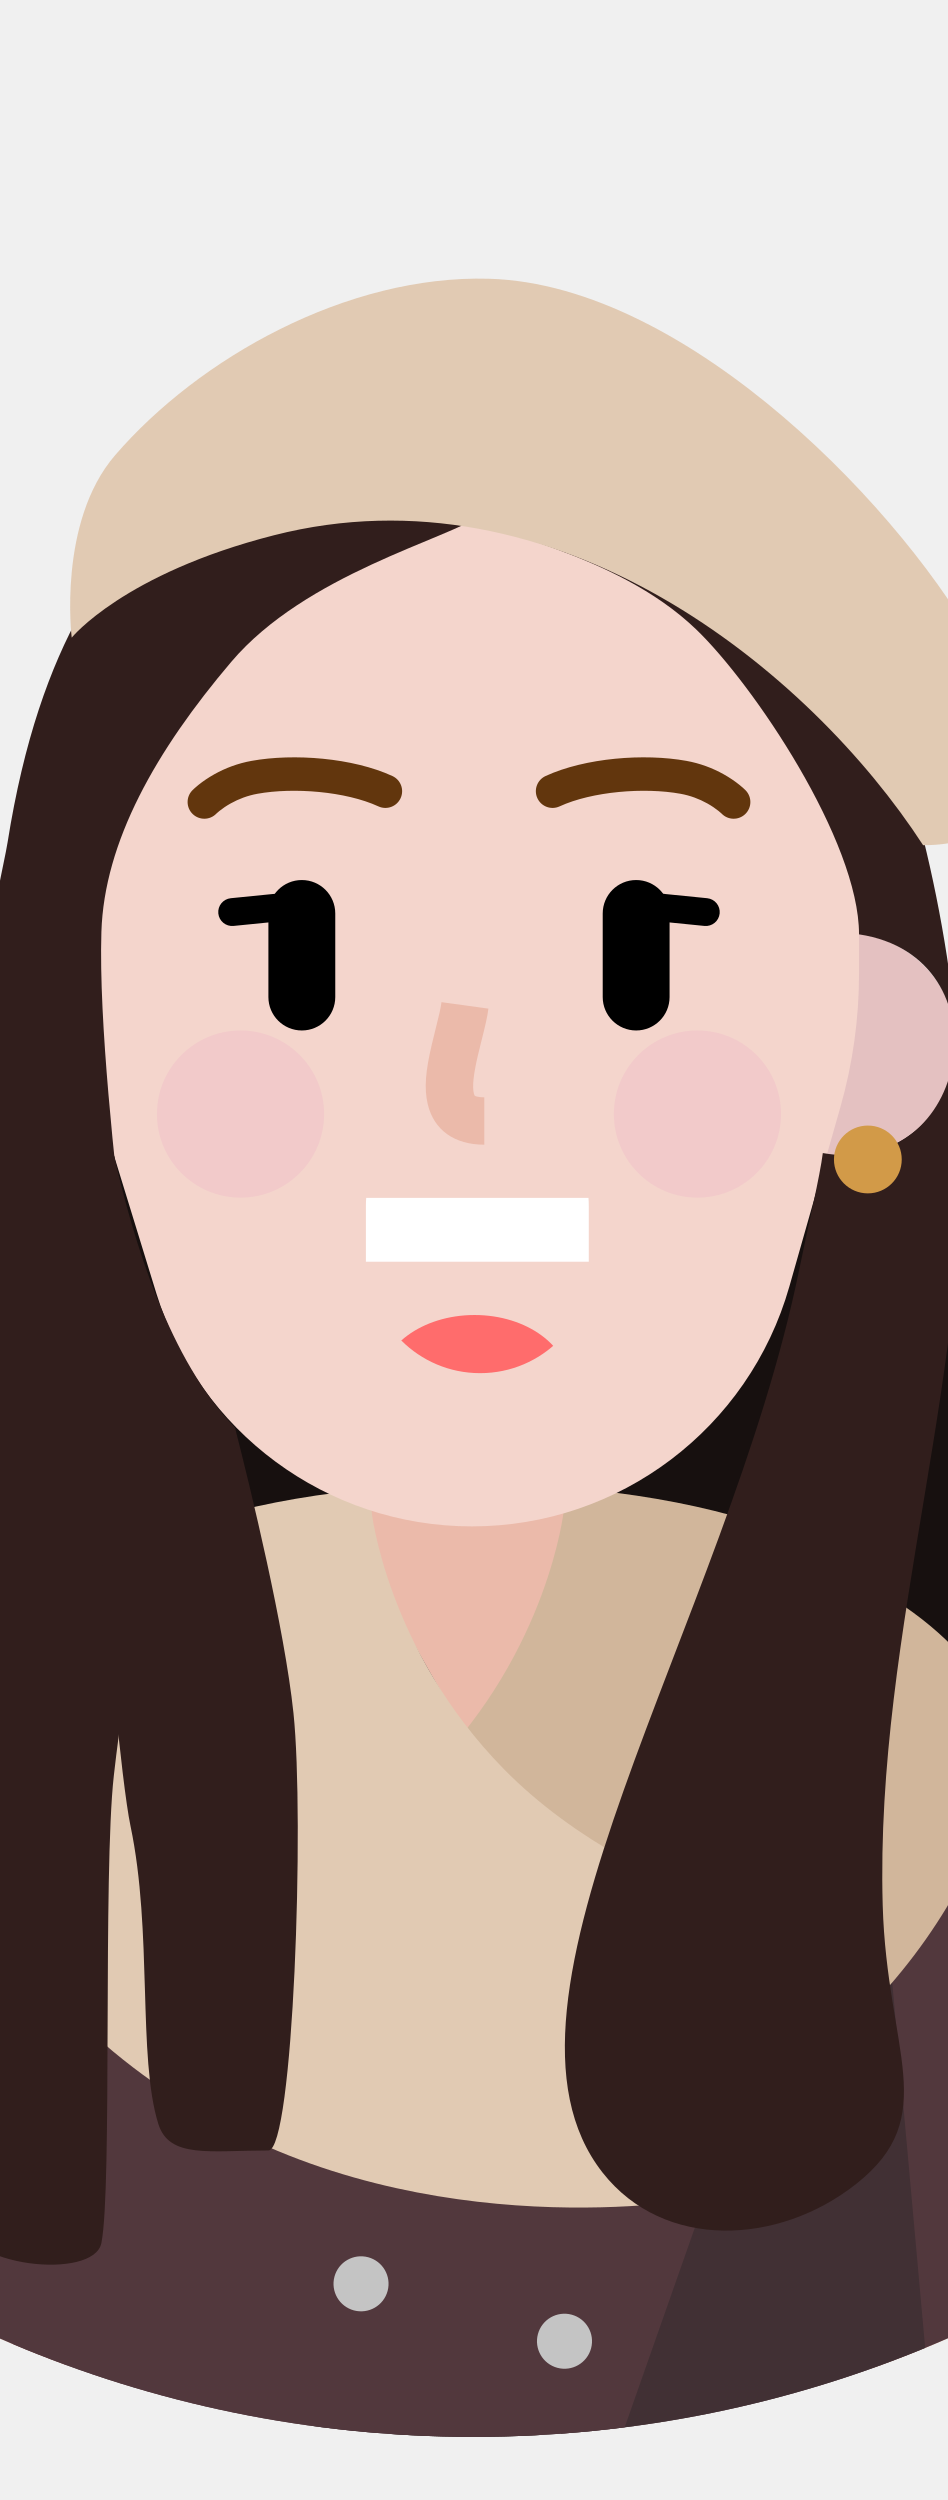
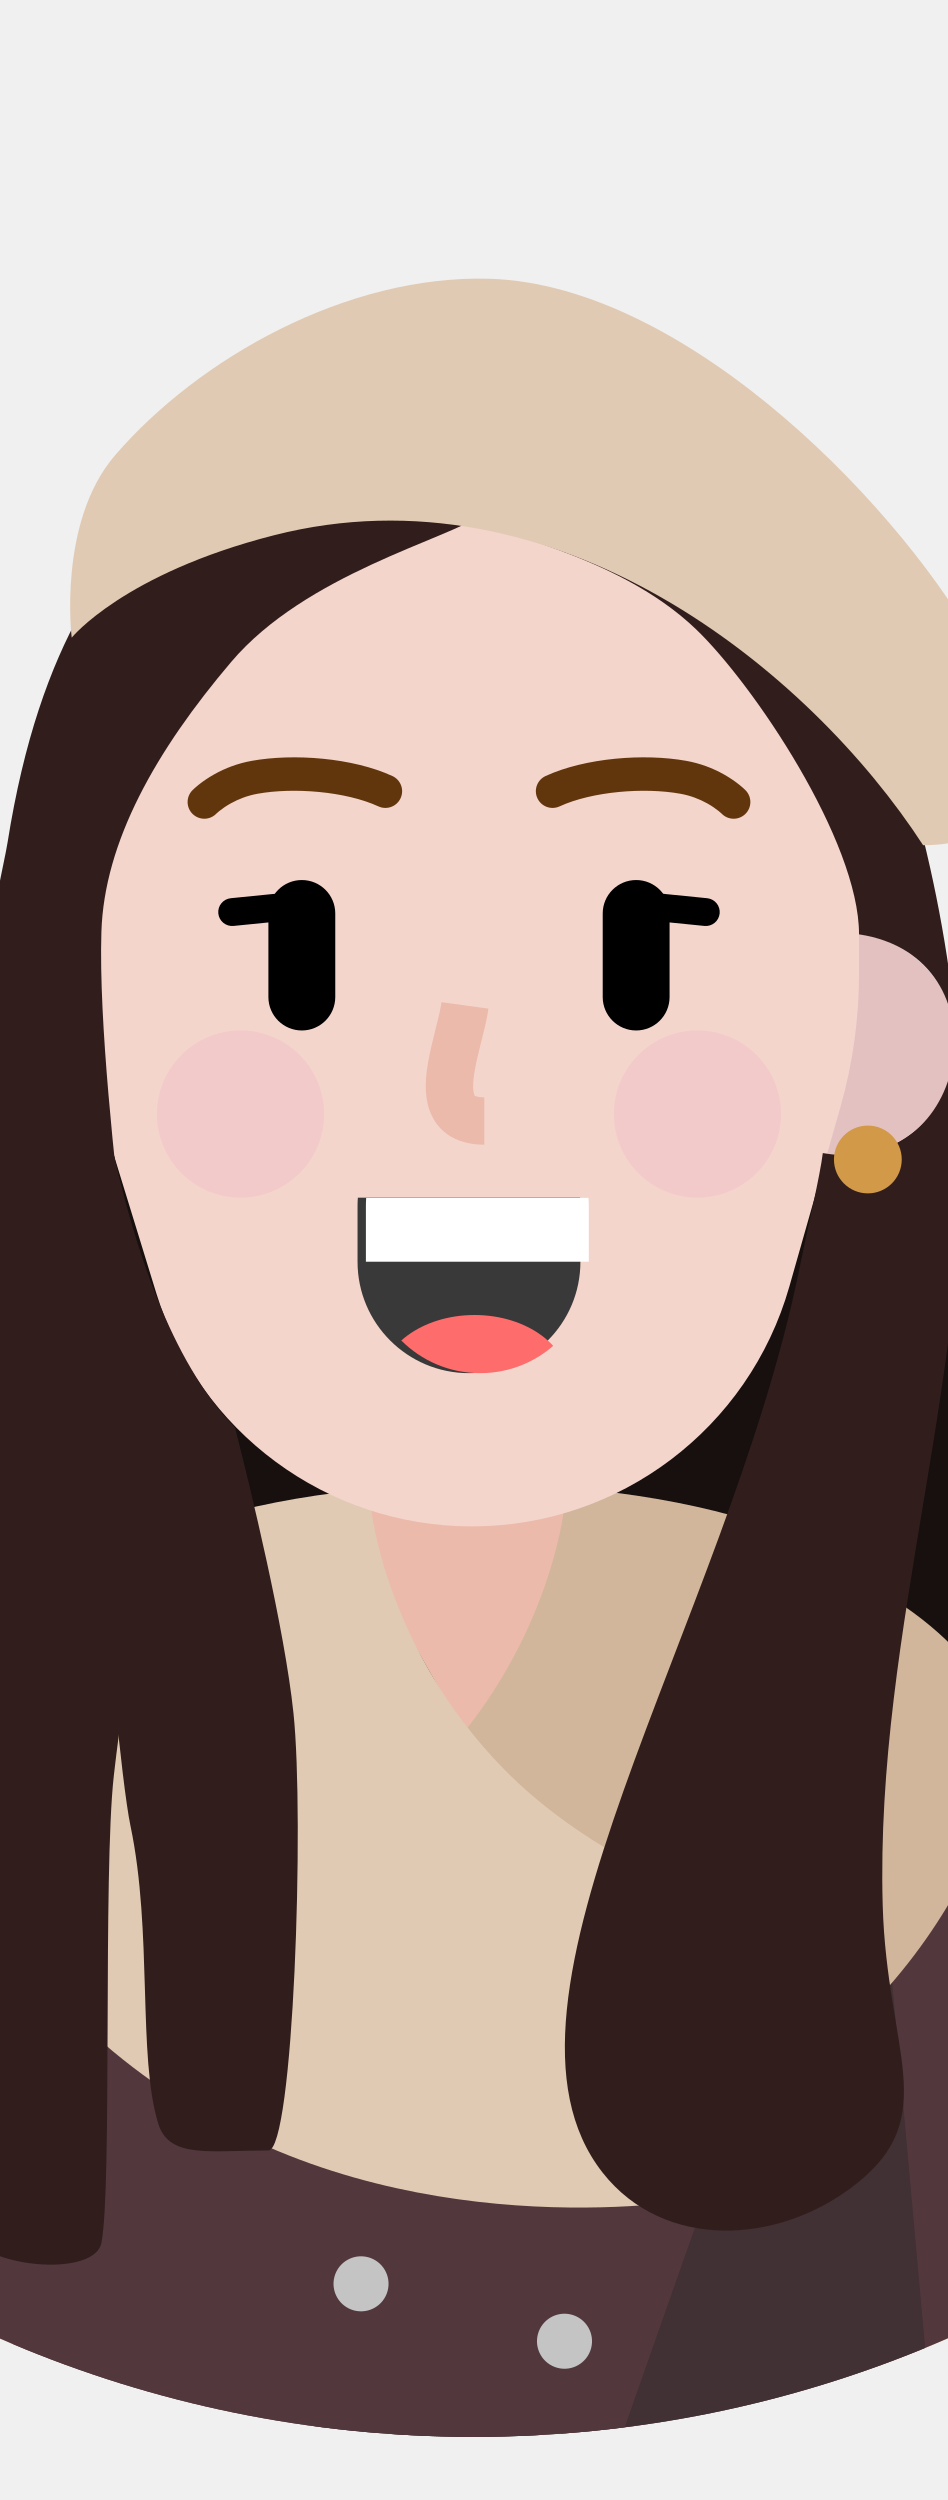
<svg xmlns="http://www.w3.org/2000/svg" viewBox="0 0 510 1346" version="1.1" clip-path="url(#womanEarringClipCircle)">
  <defs>
    <clipPath id="womanEarringClipCircle">
      <circle r="639" cx="255" cy="673" />
    </clipPath>
  </defs>
  <g id="GEE!-ME" stroke="none" stroke-width="1" fill="none" fill-rule="evenodd" transform="translate(-130,150) scale(1.5,1.5)">
    <g id="gee_me_018" transform="translate(-345, -127)">
      <g transform="translate(345, 127)">
        <g id="lower-limb" transform="translate(30, 764.872)">
          <path d="M154.501,213 L154.501,523.998" id="Path" stroke="#F6DDD6" stroke-width="68" />
          <path d="M287.5,254.998 L287.5,506.998" id="Path" stroke="#F6DDD6" stroke-width="68" />
          <g id="Group" transform="translate(226.9998, 416.0018)" fill-rule="nonzero">
            <path d="M11.35,7.446 C15.945,-0.004 26.284,1.786 30.879,3.616 L29.731,7.986 C27.816,8.356 22.953,9.086 21.115,11.276 C18.817,14.006 20.54,19.486 18.817,20.576 C17.094,21.676 12.499,20.576 10.202,20.576 C7.904,20.576 5.606,16.746 11.35,7.446 Z" id="Path" fill="#000000" />
            <path d="M214.939,142.436 C216.162,139.426 215.952,132.906 208.408,129.896 C200.865,126.886 111.849,142.436 111.849,142.436 C88.934,140.566 27.388,110.616 4.728,124.376 C-2.441,128.726 -0.011,142.526 2.635,155.426 C6.87,159.726 49.708,163.496 63.598,160.266 C63.598,152.736 64.679,147.896 64.679,147.896 C64.679,147.896 73.093,153.316 82.177,155.426 C100.703,159.726 104.757,164.496 162.14,164.496 C208.163,160.196 211.473,150.956 214.939,142.436 Z" id="Path" fill="#383129" />
            <path d="M210.161,135.769 C209.176,136.93 207.709,138.264 205.876,139.647 L207.08,141.243 C209.023,139.777 210.596,138.347 211.686,137.063 L210.161,135.769 Z M200.978,142.918 C199.348,143.89 197.605,144.834 195.773,145.73 L196.652,147.527 C198.534,146.606 200.326,145.636 202.003,144.635 L200.978,142.918 Z M190.357,148.131 C188.541,148.858 186.678,149.528 184.777,150.134 L185.385,152.04 C187.331,151.419 189.24,150.733 191.1,149.988 L190.357,148.131 Z M179.051,151.737 C177.133,152.2 175.196,152.595 173.243,152.918 L173.569,154.891 C175.57,154.56 177.556,154.156 179.52,153.681 L179.051,151.737 Z M167.344,153.668 C165.376,153.842 163.403,153.941 161.429,153.962 L161.45,155.962 C163.477,155.94 165.502,155.839 167.521,155.66 L167.344,153.668 Z M155.485,153.931 C153.475,153.903 151.481,153.859 149.503,153.799 L149.442,155.798 C151.432,155.858 153.437,155.903 155.457,155.931 L155.485,153.931 Z M143.523,153.567 C141.513,153.472 139.522,153.36 137.551,153.232 L137.421,155.228 C139.404,155.357 141.407,155.469 143.428,155.565 L143.523,153.567 Z M131.587,152.79 C129.578,152.623 127.592,152.438 125.631,152.237 L125.427,154.226 C127.4,154.429 129.399,154.615 131.421,154.783 L131.587,152.79 Z M119.685,151.566 C117.678,151.319 115.703,151.055 113.76,150.773 L113.474,152.753 C115.43,153.036 117.42,153.302 119.441,153.551 L119.685,151.566 Z M107.857,149.85 C105.851,149.513 103.891,149.158 101.978,148.786 L101.596,150.749 C103.526,151.124 105.503,151.482 107.525,151.822 L107.857,149.85 Z M96.127,147.566 C94.119,147.118 92.183,146.652 90.324,146.173 L89.825,148.11 C91.704,148.594 93.662,149.065 95.69,149.518 L96.127,147.566 Z M84.565,144.577 C82.598,144.006 80.678,143.446 78.809,142.897 L78.245,144.816 C80.117,145.365 82.039,145.926 84.008,146.498 L84.565,144.577 Z M73.057,141.199 C70.997,140.587 69.073,140.011 67.313,139.481 L66.735,141.395 C68.498,141.927 70.424,142.504 72.487,143.116 L73.057,141.199 Z M61.173,137.995 C59.394,138.136 57.352,138.272 55.21,138.39 L55.319,140.387 C57.478,140.268 59.535,140.131 61.331,139.989 L61.173,137.995 Z M49.237,138.657 C47.206,138.727 45.205,138.774 43.262,138.795 L43.283,140.795 C45.243,140.774 47.26,140.726 49.306,140.656 L49.237,138.657 Z M37.29,138.772 C35.152,138.728 33.163,138.643 31.345,138.516 L31.206,140.511 C33.058,140.641 35.079,140.726 37.249,140.771 L37.29,138.772 Z M25.473,137.853 C23.172,137.481 21.266,137.147 19.597,136.819 L19.212,138.782 C20.905,139.114 22.833,139.452 25.154,139.827 L25.473,137.853 Z M13.851,135.455 C11.691,134.813 9.99,134.098 8.552,133.23 L7.518,134.942 C9.113,135.905 10.968,136.684 13.281,137.372 L13.851,135.455 Z" id="Path" fill="#67513B" />
            <path d="M81.171,1.506 C76.263,1.506 47.607,16.506 32.774,4.836 C31.155,3.556 27.863,4.606 27.86,6.666 C27.833,26.616 27.539,61.356 24.539,75.136 C21.364,89.716 18.683,87.626 15.508,101.176 C13.309,110.546 6.189,132.416 15.508,132.416 L58.008,132.416 C68.064,132.416 81.645,144.066 115.13,147.336 C170.714,152.766 184.297,145.336 195.396,141.826 C220.648,133.836 207.833,115.566 195.396,109.726 C177.176,101.176 151.064,94.746 137.781,87.656 C127.439,82.146 123.887,80.426 118.577,74.616 C109.82,65.046 102.127,14.676 100.942,1.546 C100.86,0.636 99.581,0.166 98.804,0.646 C93.624,3.836 86.036,1.506 81.171,1.506 Z" id="Path" fill="#2D2B30" />
            <path d="M187.951,123.246 C181.054,125.334 176.462,126.416 170.529,127.054 C162.47,127.92 153.922,127.521 144.44,125.54 C142.548,125.145 140.693,126.358 140.298,128.25 C139.903,130.143 141.116,131.997 143.008,132.392 C153.214,134.524 162.496,134.957 171.277,134.014 C177.734,133.32 182.7,132.149 189.979,129.946 C191.829,129.386 192.875,127.433 192.315,125.582 C191.755,123.732 189.801,122.686 187.951,123.246 Z" id="Path" fill="#59555F" />
            <path d="M124.421,106.326 C114.573,97.296 78.656,77.126 81.171,1.506 C76.903,1.506 66.586,7.026 50.996,8.026 C34.622,7.536 34.892,6.056 30.556,3.616 C30.439,3.546 30.304,3.446 30.192,3.376 C23.391,-1.204 26.45,71.726 21.569,84.646 C17.63,95.086 10.243,110.726 10.243,129.786 C13.69,135.806 47.668,132.796 58.501,132.796 C63.569,105.826 103.299,126.386 111.849,123.876 C119.353,121.676 124.421,117.356 124.421,106.326 Z" id="Path" fill="#1D1D20" />
            <path d="M112.352,73.826 C101.086,64.996 96.761,22.066 96.258,1.506 C98.27,1.006 98.773,-0.394 100.282,0.106 C101.79,0.606 101.79,6.626 102.293,11.636 C102.844,17.126 106.819,34.206 108.831,45.746 C110.843,57.276 112.854,64.296 120.398,73.826 C126.433,81.446 150.07,89.276 157.614,95.796 C156.776,95.626 154.596,94.486 152.585,94.886 C150.07,95.396 150.573,95.896 147.555,95.896 C144.538,95.896 126.433,84.856 112.352,73.826 Z" id="Path" fill="#1D1D20" />
            <path d="M80.03,25.362 C77.908,26.451 78.37,29.609 80.715,30.044 L93.777,32.466 L80.254,37.801 C78.066,38.664 78.172,41.796 80.413,42.509 L98.01,48.107 L82.613,55.418 C80.348,56.493 80.899,59.861 83.388,60.159 L102.331,62.426 L89.229,72.224 C87.304,73.664 88.322,76.726 90.726,76.726 L110.707,76.726 L97.033,89.981 C95.226,91.733 96.847,94.755 99.306,94.219 L125.12,88.589 L114.849,102.856 C113.33,104.965 115.641,107.704 117.976,106.562 L143.624,94.022 C144.865,93.416 145.379,91.919 144.772,90.678 C144.166,89.438 142.669,88.924 141.428,89.53 L124.723,97.698 L132.988,86.217 C134.327,84.357 132.666,81.825 130.426,82.314 L106.814,87.464 L118.618,76.021 C120.231,74.458 119.124,71.726 116.878,71.726 L98.243,71.726 L110.328,62.688 C112.135,61.337 111.369,58.472 109.128,58.204 L92.575,56.223 L105.881,49.905 C107.93,48.931 107.728,45.952 105.566,45.264 L88.624,39.874 L103.714,33.922 C106.05,33 105.721,29.596 103.252,29.138 L88.835,26.465 L99.914,20.781 C101.932,19.745 101.64,16.774 99.458,16.152 L86.129,12.353 L99.562,7.889 C100.872,7.453 101.581,6.038 101.146,4.728 C100.71,3.418 99.295,2.708 97.985,3.144 L76.862,10.164 C74.527,10.94 74.599,14.266 76.965,14.94 L91.995,19.224 L80.03,25.362 Z" id="Path" fill="#000000" />
          </g>
          <g id="Group" transform="translate(108, 498.5018) scale(-1, 1) translate(-108, -498.5018) translate(0, 416.0018)" fill-rule="nonzero">
            <path d="M11.35,7.446 C15.945,-0.004 26.284,1.786 30.879,3.616 L29.731,7.986 C27.816,8.356 22.953,9.086 21.115,11.276 C18.817,14.006 20.54,19.486 18.817,20.576 C17.094,21.676 12.499,20.576 10.202,20.576 C7.904,20.576 5.606,16.746 11.35,7.446 Z" id="Path" fill="#000000" />
            <path d="M214.939,142.436 C216.162,139.426 215.952,132.906 208.408,129.896 C200.865,126.886 111.849,142.436 111.849,142.436 C88.934,140.566 27.388,110.616 4.728,124.376 C-2.441,128.726 -0.011,142.526 2.635,155.426 C6.87,159.726 49.708,163.496 63.598,160.266 C63.598,152.736 64.679,147.896 64.679,147.896 C64.679,147.896 73.093,153.316 82.177,155.426 C100.703,159.726 104.757,164.496 162.14,164.496 C208.163,160.196 211.473,150.956 214.939,142.436 Z" id="Path" fill="#383129" />
            <path d="M210.161,135.769 C209.176,136.93 207.709,138.264 205.876,139.647 L207.08,141.243 C209.023,139.777 210.596,138.347 211.686,137.063 L210.161,135.769 Z M200.978,142.918 C199.348,143.89 197.605,144.834 195.773,145.73 L196.652,147.527 C198.534,146.606 200.326,145.636 202.003,144.635 L200.978,142.918 Z M190.357,148.131 C188.541,148.858 186.678,149.528 184.777,150.134 L185.385,152.04 C187.331,151.419 189.24,150.733 191.1,149.988 L190.357,148.131 Z M179.051,151.737 C177.133,152.2 175.196,152.595 173.243,152.918 L173.569,154.891 C175.57,154.56 177.556,154.156 179.52,153.681 L179.051,151.737 Z M167.344,153.668 C165.376,153.842 163.403,153.941 161.429,153.962 L161.45,155.962 C163.477,155.94 165.502,155.839 167.521,155.66 L167.344,153.668 Z M155.485,153.931 C153.475,153.903 151.481,153.859 149.503,153.799 L149.442,155.798 C151.432,155.858 153.437,155.903 155.457,155.931 L155.485,153.931 Z M143.523,153.567 C141.513,153.472 139.522,153.36 137.551,153.232 L137.421,155.228 C139.404,155.357 141.407,155.469 143.428,155.565 L143.523,153.567 Z M131.587,152.79 C129.578,152.623 127.592,152.438 125.631,152.237 L125.427,154.226 C127.4,154.429 129.399,154.615 131.421,154.783 L131.587,152.79 Z M119.685,151.566 C117.678,151.319 115.703,151.055 113.76,150.773 L113.474,152.753 C115.43,153.036 117.42,153.302 119.441,153.551 L119.685,151.566 Z M107.857,149.85 C105.851,149.513 103.891,149.158 101.978,148.786 L101.596,150.749 C103.526,151.124 105.503,151.482 107.525,151.822 L107.857,149.85 Z M96.127,147.566 C94.119,147.118 92.183,146.652 90.324,146.173 L89.825,148.11 C91.704,148.594 93.662,149.065 95.69,149.518 L96.127,147.566 Z M84.565,144.577 C82.598,144.006 80.678,143.446 78.809,142.897 L78.245,144.816 C80.117,145.365 82.039,145.926 84.008,146.498 L84.565,144.577 Z M73.057,141.199 C70.997,140.587 69.073,140.011 67.313,139.481 L66.735,141.395 C68.498,141.927 70.424,142.504 72.487,143.116 L73.057,141.199 Z M61.173,137.995 C59.394,138.136 57.352,138.272 55.21,138.39 L55.319,140.387 C57.478,140.268 59.535,140.131 61.331,139.989 L61.173,137.995 Z M49.237,138.657 C47.206,138.727 45.205,138.774 43.262,138.795 L43.283,140.795 C45.243,140.774 47.26,140.726 49.306,140.656 L49.237,138.657 Z M37.29,138.772 C35.152,138.728 33.163,138.643 31.345,138.516 L31.206,140.511 C33.058,140.641 35.079,140.726 37.249,140.771 L37.29,138.772 Z M25.473,137.853 C23.172,137.481 21.266,137.147 19.597,136.819 L19.212,138.782 C20.905,139.114 22.833,139.452 25.154,139.827 L25.473,137.853 Z M13.851,135.455 C11.691,134.813 9.99,134.098 8.552,133.23 L7.518,134.942 C9.113,135.905 10.968,136.684 13.281,137.372 L13.851,135.455 Z" id="Path" fill="#67513B" />
            <path d="M81.171,1.506 C76.263,1.506 47.607,16.506 32.774,4.836 C31.155,3.556 27.863,4.606 27.86,6.666 C27.833,26.616 27.539,61.356 24.539,75.136 C21.364,89.716 18.683,87.626 15.508,101.176 C13.309,110.546 6.189,132.416 15.508,132.416 L58.008,132.416 C68.064,132.416 81.645,144.066 115.13,147.336 C170.714,152.766 184.297,145.336 195.396,141.826 C220.648,133.836 207.833,115.566 195.396,109.726 C177.176,101.176 151.064,94.746 137.781,87.656 C127.439,82.146 123.887,80.426 118.577,74.616 C109.82,65.046 102.127,14.676 100.942,1.546 C100.86,0.636 99.581,0.166 98.804,0.646 C93.624,3.836 86.036,1.506 81.171,1.506 Z" id="Path" fill="#2D2B30" />
            <path d="M187.951,123.246 C181.054,125.334 176.462,126.416 170.529,127.054 C162.47,127.92 153.922,127.521 144.44,125.54 C142.548,125.145 140.693,126.358 140.298,128.25 C139.903,130.143 141.116,131.997 143.008,132.392 C153.214,134.524 162.496,134.957 171.277,134.014 C177.734,133.32 182.7,132.149 189.979,129.946 C191.829,129.386 192.875,127.433 192.315,125.582 C191.755,123.732 189.801,122.686 187.951,123.246 Z" id="Path" fill="#59555F" />
            <path d="M124.421,106.326 C114.573,97.296 78.656,77.126 81.171,1.506 C76.903,1.506 66.586,7.026 50.996,8.026 C34.622,7.536 34.892,6.056 30.556,3.616 C30.439,3.546 30.304,3.446 30.192,3.376 C23.391,-1.204 26.45,71.726 21.569,84.646 C17.63,95.086 10.243,110.726 10.243,129.786 C13.69,135.806 47.668,132.796 58.501,132.796 C63.569,105.826 103.299,126.386 111.849,123.876 C119.353,121.676 124.421,117.356 124.421,106.326 Z" id="Path" fill="#1D1D20" />
            <path d="M112.352,73.826 C101.086,64.996 96.761,22.066 96.258,1.506 C98.27,1.006 98.773,-0.394 100.282,0.106 C101.79,0.606 101.79,6.626 102.293,11.636 C102.844,17.126 106.819,34.206 108.831,45.746 C110.843,57.276 112.854,64.296 120.398,73.826 C126.433,81.446 150.07,89.276 157.614,95.796 C156.776,95.626 154.596,94.486 152.585,94.886 C150.07,95.396 150.573,95.896 147.555,95.896 C144.538,95.896 126.433,84.856 112.352,73.826 Z" id="Path" fill="#1D1D20" />
            <path d="M80.03,25.362 C77.908,26.451 78.37,29.609 80.715,30.044 L93.777,32.466 L80.254,37.801 C78.066,38.664 78.172,41.796 80.413,42.509 L98.01,48.107 L82.613,55.418 C80.348,56.493 80.899,59.861 83.388,60.159 L102.331,62.426 L89.229,72.224 C87.304,73.664 88.322,76.726 90.726,76.726 L110.707,76.726 L97.033,89.981 C95.226,91.733 96.847,94.755 99.306,94.219 L125.12,88.589 L114.849,102.856 C113.33,104.965 115.641,107.704 117.976,106.562 L143.624,94.022 C144.865,93.416 145.379,91.919 144.772,90.678 C144.166,89.438 142.669,88.924 141.428,89.53 L124.723,97.698 L132.988,86.217 C134.327,84.357 132.666,81.825 130.426,82.314 L106.814,87.464 L118.618,76.021 C120.231,74.458 119.124,71.726 116.878,71.726 L98.243,71.726 L110.328,62.688 C112.135,61.337 111.369,58.472 109.128,58.204 L92.575,56.223 L105.881,49.905 C107.93,48.931 107.728,45.952 105.566,45.264 L88.624,39.874 L103.714,33.922 C106.05,33 105.721,29.596 103.252,29.138 L88.835,26.465 L99.914,20.781 C101.932,19.745 101.64,16.774 99.458,16.152 L86.129,12.353 L99.562,7.889 C100.872,7.453 101.581,6.038 101.146,4.728 C100.71,3.418 99.295,2.708 97.985,3.144 L76.862,10.164 C74.527,10.94 74.599,14.266 76.965,14.94 L91.995,19.224 L80.03,25.362 Z" id="Path" fill="#000000" />
          </g>
          <polygon id="Path" fill="#2A1B16" fill-rule="nonzero" points="58.386 378.028 102.526 36.072 172.824 25.897 173.5 8.657 211.486 8.657 211 0 309.5 22.605 309.615 28.345 336.5 36.072 400 378.028 316.824 385.265 319.975 393.972 250 397.748 250 404 154.669 404 154.501 390.519" />
        </g>
        <g id="upper-limb" transform="translate(-0, 273.873)" fill-rule="nonzero">
          <path d="M60.501,163.5 C65.586,99.137 85,-2.84217094e-14 85,-2.84217094e-14 L428.5,-2.84217094e-14 C428.5,-2.84217094e-14 518.667,253.166 470,323 C421.333,392.833 161,350 60.5,350 C-17.162,350 54.763,236.106 60.501,163.5 Z" id="Path" fill="#17100F" />
          <path d="M93.731,291.896 C70.902,332.589 49.619,399.876 35.514,470.503 C21.094,542.71 16.77,602.759 27.555,632.582 C34.505,651.799 55.717,661.743 74.933,654.793 C94.15,647.844 104.094,626.632 97.144,607.416 C97.032,607.104 96.775,606.038 96.51,604.361 C96.136,601.989 95.849,598.995 95.678,595.462 C95.305,587.712 95.518,577.948 96.333,566.625 C98.002,543.446 102.101,514.943 108.082,484.995 C120.798,421.318 139.959,360.738 158.269,328.102 C168.267,310.281 161.925,287.728 144.103,277.73 C126.282,267.732 103.729,274.074 93.731,291.896 Z" id="Path" fill="#EBBAAA" />
          <path d="M351.731,328.103 C370.041,360.738 389.202,421.317 401.919,484.995 C407.9,514.943 411.998,543.446 413.668,566.625 C414.483,577.948 414.696,587.712 414.322,595.463 C414.152,598.995 413.865,601.99 413.491,604.361 C413.226,606.038 412.969,607.104 412.856,607.416 C405.907,626.633 415.851,647.844 435.068,654.794 C454.285,661.743 475.496,651.799 482.446,632.582 C493.231,602.759 488.906,542.709 474.486,470.503 C460.381,399.876 439.098,332.588 416.269,291.895 C406.27,274.074 383.718,267.732 365.896,277.73 C348.075,287.729 341.733,310.281 351.731,328.103 Z" id="Path" fill="#EBBAAA" />
          <ellipse id="Oval" fill="#E1CAB3" cx="255" cy="224" rx="160" ry="65" />
          <path d="M420,224 C420,259.898 348.366,289 260,289 L260,159 C348.366,159 420,188.101 420,224 Z" id="Path" fill="#D1B69B" />
          <rect id="Rectangle" fill="#EBBAAA" x="220.001" y="107" width="70" height="186" rx="35" />
          <path d="M449,254 C419.183,194.683 288,188 288,188 L288,603.999 L403.212,603.999 C460.275,603.999 505.638,556.369 499.97,499.588 C491.777,417.513 476.288,308.284 449,254 Z" id="Path" fill="#52383D" />
          <path d="M61,254 C90.817,194.683 222,188 222,188 L222,603.999 L106.788,603.999 C49.725,603.999 4.362,556.369 10.03,499.588 C18.223,417.513 33.712,308.284 61,254 Z" id="Path" fill="#52383D" />
          <path d="M382,530 L510,520 C510,520 510.258,588.098 481,612 C446.776,639.958 382,612 382,612 L382,530 Z" id="Path" fill="#E1CAB3" />
          <path d="M128,520 L-2.7000624e-13,520 C-2.7000624e-13,520 -0.257,588.098 29.001,612 C63.225,639.958 128,612 128,612 L128,520 Z" id="Path" fill="#E1CAB3" />
          <polygon id="Path" fill="#413034" points="434.998 649 394.5 200 297 177 167 406 269.998 699" />
          <path d="M168,414.917 L105.5,326.306 C105.5,326.306 190.949,312.621 241.5,261.093 C283.5,218.281 289,168.5 289,168.5 C289,168.5 418,168.5 450,249.644 C450,249.644 439.592,337.06 342,389.031 C260.001,432.698 168,414.917 168,414.917 Z" id="Path" fill="#D1B69B" />
          <polygon id="Path" fill="#52383D" points="75 649 115.498 203.559 212.998 177 342.998 406 240 699" />
          <path d="M341,414.917 L403.5,326.306 C403.5,326.306 318.051,312.621 267.5,261.093 C225.5,218.281 220,168.5 220,168.5 C220,168.5 91,168.5 59,249.644 C59,249.644 69.408,337.06 167,389.031 C248.999,432.698 341,414.917 341,414.917 Z" id="Path" fill="#E1CAB3" />
          <circle id="Oval" fill="#C4C4C4" transform="translate(194.765, 509.471) rotate(15) translate(-194.765, -509.471) " cx="194.765" cy="509.471" r="9.878" />
          <circle id="Oval" fill="#C4C4C4" transform="translate(216.254, 445.866) rotate(15) translate(-216.254, -445.866) " cx="216.254" cy="445.866" r="9.878" />
          <circle id="Oval" fill="#C4C4C4" transform="translate(170.624, 569.697) rotate(15) translate(-170.624, -569.697) " cx="170.624" cy="569.697" r="9.878" />
          <circle id="Oval" fill="#C4C4C4" transform="translate(267.794, 530.079) rotate(15) translate(-267.794, -530.079) " cx="267.794" cy="530.079" r="9.878" />
          <circle id="Oval" fill="#C4C4C4" transform="translate(289.283, 466.475) rotate(15) translate(-289.283, -466.475) " cx="289.283" cy="466.475" r="9.878" />
          <circle id="Oval" fill="#C4C4C4" transform="translate(243.654, 590.305) rotate(15) translate(-243.654, -590.305) " cx="243.654" cy="590.305" r="9.878" />
        </g>
        <g id="head" transform="translate(73, 0)">
          <path d="M317.001,314.872 C339.092,314.872 357.001,296.964 357.001,274.872 C357.001,252.781 339.092,234.872 317.001,234.872 C294.909,234.872 277.001,252.781 277.001,274.872 C277.001,296.964 294.909,314.872 317.001,314.872 Z" id="Path" fill="#E4C1C1" fill-rule="nonzero" />
          <path d="M47.001,314.872 C24.909,314.872 7.001,296.964 7.001,274.872 C7.001,252.781 24.909,234.872 47.001,234.872 C69.092,234.872 87.001,252.781 87.001,274.872 C87.001,296.964 69.092,314.872 47.001,314.872 Z" id="Path" fill="#E4C1C1" fill-rule="nonzero" />
          <path d="M42.001,187.872 C42.001,110.552 104.681,47.872 182.001,47.872 C259.321,47.872 322.001,110.552 322.001,187.872 L322.001,249.491 C322.001,265.667 319.755,281.765 315.329,297.324 L296.984,361.811 C282.495,412.739 235.974,447.872 183.025,447.872 C131.003,447.872 85.067,413.937 69.778,364.213 L49.721,298.98 C44.603,282.335 42.001,265.019 42.001,247.604 L42.001,187.872 Z" id="Path" fill="#F4D5CC" fill-rule="nonzero" />
          <g id="Group-3" transform="translate(142, 329.873)">
-             <mask id="mask-265" fill="white">
+             <mask id="mask-2918443" fill="white">
              <path d="M79.889,0 C79.963,0.99 80,1.99 80,3 L80,23 C80,45.091 62.092,63 40,63 C17.909,63 0,45.091 0,23 L0,3 C0,1.99 0.038,0.99 0.111,0 L79.889,0 Z" />
            </mask>
-             <path d="M79.889,0 C79.963,0.99 80,1.99 80,3 L80,23 C80,45.091 62.092,63 40,63 C17.909,63 0,45.091 0,23 L0,3 C0,1.99 0.038,0.99 0.111,0 L79.889,0 Z" />
-             <ellipse id="Oval" fill="#FF6C6C" fill-rule="nonzero" mask="url(#mask-265)" transform="translate(42, 67.127) scale(-1, 1) translate(-42, -67.127) " cx="42" cy="67.127" rx="34" ry="25" />
-             <rect id="Rectangle" fill="#FFFFFF" fill-rule="nonzero" mask="url(#mask-265)" transform="translate(41.5, 11.5) scale(-1, 1) translate(-41.5, -11.5) " x="-4" y="0" width="91" height="23" />
+             <path d="M79.889,0 C79.963,0.99 80,1.99 80,3 L80,23 C80,45.091 62.092,63 40,63 C17.909,63 0,45.091 0,23 L0,3 C0,1.99 0.038,0.99 0.111,0 L79.889,0 Z" fill="#393939" />
+             <ellipse id="Oval" fill="#FF6C6C" fill-rule="nonzero" mask="url(#mask-2918443)" transform="translate(42, 67.127) scale(-1, 1) translate(-42, -67.127) " cx="42" cy="67.127" rx="34" ry="25" />
+             <rect id="Rectangle" fill="#FFFFFF" fill-rule="nonzero" mask="url(#mask-2918443)" transform="translate(41.5, 11.5) scale(-1, 1) translate(-41.5, -11.5) " x="-4" y="0" width="91" height="23" />
          </g>
          <circle id="Oval" fill="#F2CACA" fill-rule="nonzero" cx="100.001" cy="299.872" r="30" />
          <path d="M236.503,229.347 L266.503,232.348 C269.251,232.623 271.701,230.618 271.976,227.871 C272.251,225.123 270.246,222.673 267.499,222.398 L237.499,219.397 C234.751,219.122 232.301,221.127 232.026,223.874 C231.751,226.622 233.756,229.072 236.503,229.347 Z" id="Path" fill="#000000" fill-rule="nonzero" />
          <path d="M126.503,219.397 L96.503,222.398 C93.756,222.673 91.751,225.123 92.026,227.871 C92.301,230.618 94.751,232.623 97.499,232.348 L127.499,229.347 C130.246,229.072 132.251,226.622 131.976,223.874 C131.701,221.127 129.251,219.122 126.503,219.397 Z" id="Path" fill="#000000" fill-rule="nonzero" />
          <path d="M230.001,227.873 L230.001,257.873 C230.001,264.5 235.374,269.873 242.001,269.873 C248.628,269.873 254.001,264.5 254.001,257.873 L254.001,227.873 C254.001,221.246 248.628,215.873 242.001,215.873 C235.374,215.873 230.001,221.246 230.001,227.873 Z" id="Path" fill="#000000" fill-rule="nonzero" />
          <path d="M110.004,227.873 L110.004,257.873 C110.004,264.5 115.377,269.873 122.004,269.873 C128.631,269.873 134.004,264.5 134.004,257.873 L134.004,227.873 C134.004,221.246 128.631,215.873 122.004,215.873 C115.377,215.873 110.004,221.246 110.004,227.873 Z" id="Path" fill="#000000" fill-rule="nonzero" />
          <path d="M172.133,259.711 C171.803,262.104 171.43,263.719 169.66,270.79 C169.231,272.504 168.926,273.748 168.634,274.996 C166.472,284.236 165.804,290.553 167.217,296.414 C169.43,305.594 176.739,310.872 187.501,310.872 L187.501,293.872 C186.372,293.872 185.487,293.767 184.834,293.591 C184.439,293.485 184.212,293.381 184.093,293.295 C183.996,293.225 183.896,293.061 183.744,292.43 C183.148,289.961 183.608,285.62 185.187,278.87 C185.455,277.723 185.742,276.554 186.151,274.917 C188.118,267.059 188.521,265.316 188.973,262.033 L172.133,259.711 Z" id="Path" fill="#EBBAAA" fill-rule="nonzero" />
          <circle id="Oval" fill="#F2CACA" fill-rule="nonzero" cx="264.001" cy="299.872" r="30" />
          <path d="M214.508,189.443 C226.264,184.036 245.014,182.577 257.896,184.908 C261.419,185.546 264.646,186.759 267.546,188.38 C269.092,189.245 270.437,190.165 271.564,191.071 C271.942,191.374 272.26,191.649 272.517,191.884 C272.643,192 272.704,192.06 272.698,192.054 C275.008,194.43 278.807,194.484 281.183,192.175 C283.559,189.865 283.613,186.066 281.304,183.69 C280.851,183.225 280.109,182.543 279.082,181.718 C277.452,180.407 275.557,179.111 273.402,177.906 C269.393,175.665 264.926,173.985 260.032,173.1 C244.894,170.361 223.693,172.01 209.494,178.541 C206.483,179.926 205.165,183.489 206.55,186.499 C207.935,189.51 211.498,190.828 214.508,189.443 Z" id="Path" fill="#62360D" fill-rule="nonzero" />
          <path d="M154.509,178.541 C140.309,172.01 119.109,170.361 103.971,173.1 C99.077,173.985 94.61,175.665 90.6,177.906 C88.446,179.111 86.551,180.407 84.92,181.718 C83.894,182.543 83.151,183.225 82.699,183.691 C80.39,186.067 80.444,189.866 82.821,192.175 C85.197,194.484 88.996,194.43 91.305,192.053 C91.299,192.059 91.36,192 91.486,191.884 C91.743,191.648 92.061,191.374 92.439,191.071 C93.566,190.165 94.911,189.244 96.457,188.38 C99.357,186.759 102.584,185.546 106.107,184.908 C118.989,182.577 137.738,184.036 149.495,189.443 C152.505,190.828 156.068,189.51 157.453,186.499 C158.838,183.489 157.52,179.926 154.509,178.541 Z" id="Path" fill="#62360D" fill-rule="nonzero" />
          <path d="M96.719,137.511 C123.424,106.082 173.986,93.634 186.874,84.671 C191.832,82.259 191.831,45.786 179.934,36.37 C163.576,23.424 105.579,48.819 79.802,73.218 C54.026,97.618 28.005,129.162 16.386,202.372 C15.144,210.199 10.43,227.873 7.43,257.873 C2.842,303.748 7.43,373.86 7.43,403.851 C7.43,442.691 11.891,492.983 7.43,537.3 C4.386,567.536 0.001,622.435 0.001,696.628 C0.001,713.571 47.352,718.695 50.06,705.093 C54.025,685.175 50.562,572.653 54.528,537.3 C58.9,498.335 65.922,471.073 60.47,434.724 C55.017,398.374 61.946,380.873 58.47,349.873 C54.994,318.873 49.069,266.917 50.06,234.551 C51.052,202.185 69.638,169.381 96.719,137.511 Z" id="Path" fill="#311E1C" fill-rule="nonzero" />
          <path d="M60.501,555.373 C54.101,524.973 38,311.873 38,311.873 C38,311.873 49.293,315.675 54.5,314.373 C61.71,346.18 74.567,388.339 98,412.373 C103.667,434.539 115.801,484.473 119.001,514.873 C123.001,552.873 119.001,671.873 110.001,671.873 C89.108,671.873 74.407,674.873 70.501,662.373 C63.001,638.373 68.501,593.373 60.501,555.373 Z" id="Path" fill="#311E1C" fill-rule="nonzero" />
          <path d="M263.501,125.873 C233.953,97.506 186.5,91.373 182,84.373 C177.333,68.373 176.413,41.485 197,34.373 C224.501,24.874 297,63.373 321,125.873 C338.89,172.461 354.742,224.591 358.5,290.373 C364.136,389.034 327.649,484.072 330.5,583.873 C332,636.373 351.757,659.523 321,683.873 C293.11,705.952 251.998,707.827 230,679.873 C182,618.873 274.604,482.747 300.5,355.873 C303.847,339.476 308,322.039 309,313.873 C362.5,323.373 375.5,243.373 322,235.373 C322,201.815 283.989,145.542 263.501,125.873 Z" id="Path" fill="#311E1C" fill-rule="nonzero" />
          <ellipse id="Oval" fill="#D29A48" fill-rule="nonzero" cx="325.165" cy="316.172" rx="12.165" ry="12.172" />
          <path d="M189.142,0.049 C261.266,2.06 339.678,85.139 366,134.873 C379.89,161.116 389.155,203.372 345,203.372 C304.155,140.372 213,66.339 112,92.123 C58,105.909 39.408,128.873 39.408,128.873 C39.408,128.873 34.291,87.387 55,63.372 C85.025,28.555 138.169,-1.373 189.142,0.049 Z" id="Path" fill="#E1CAB3" />
        </g>
      </g>
    </g>
  </g>
</svg>
